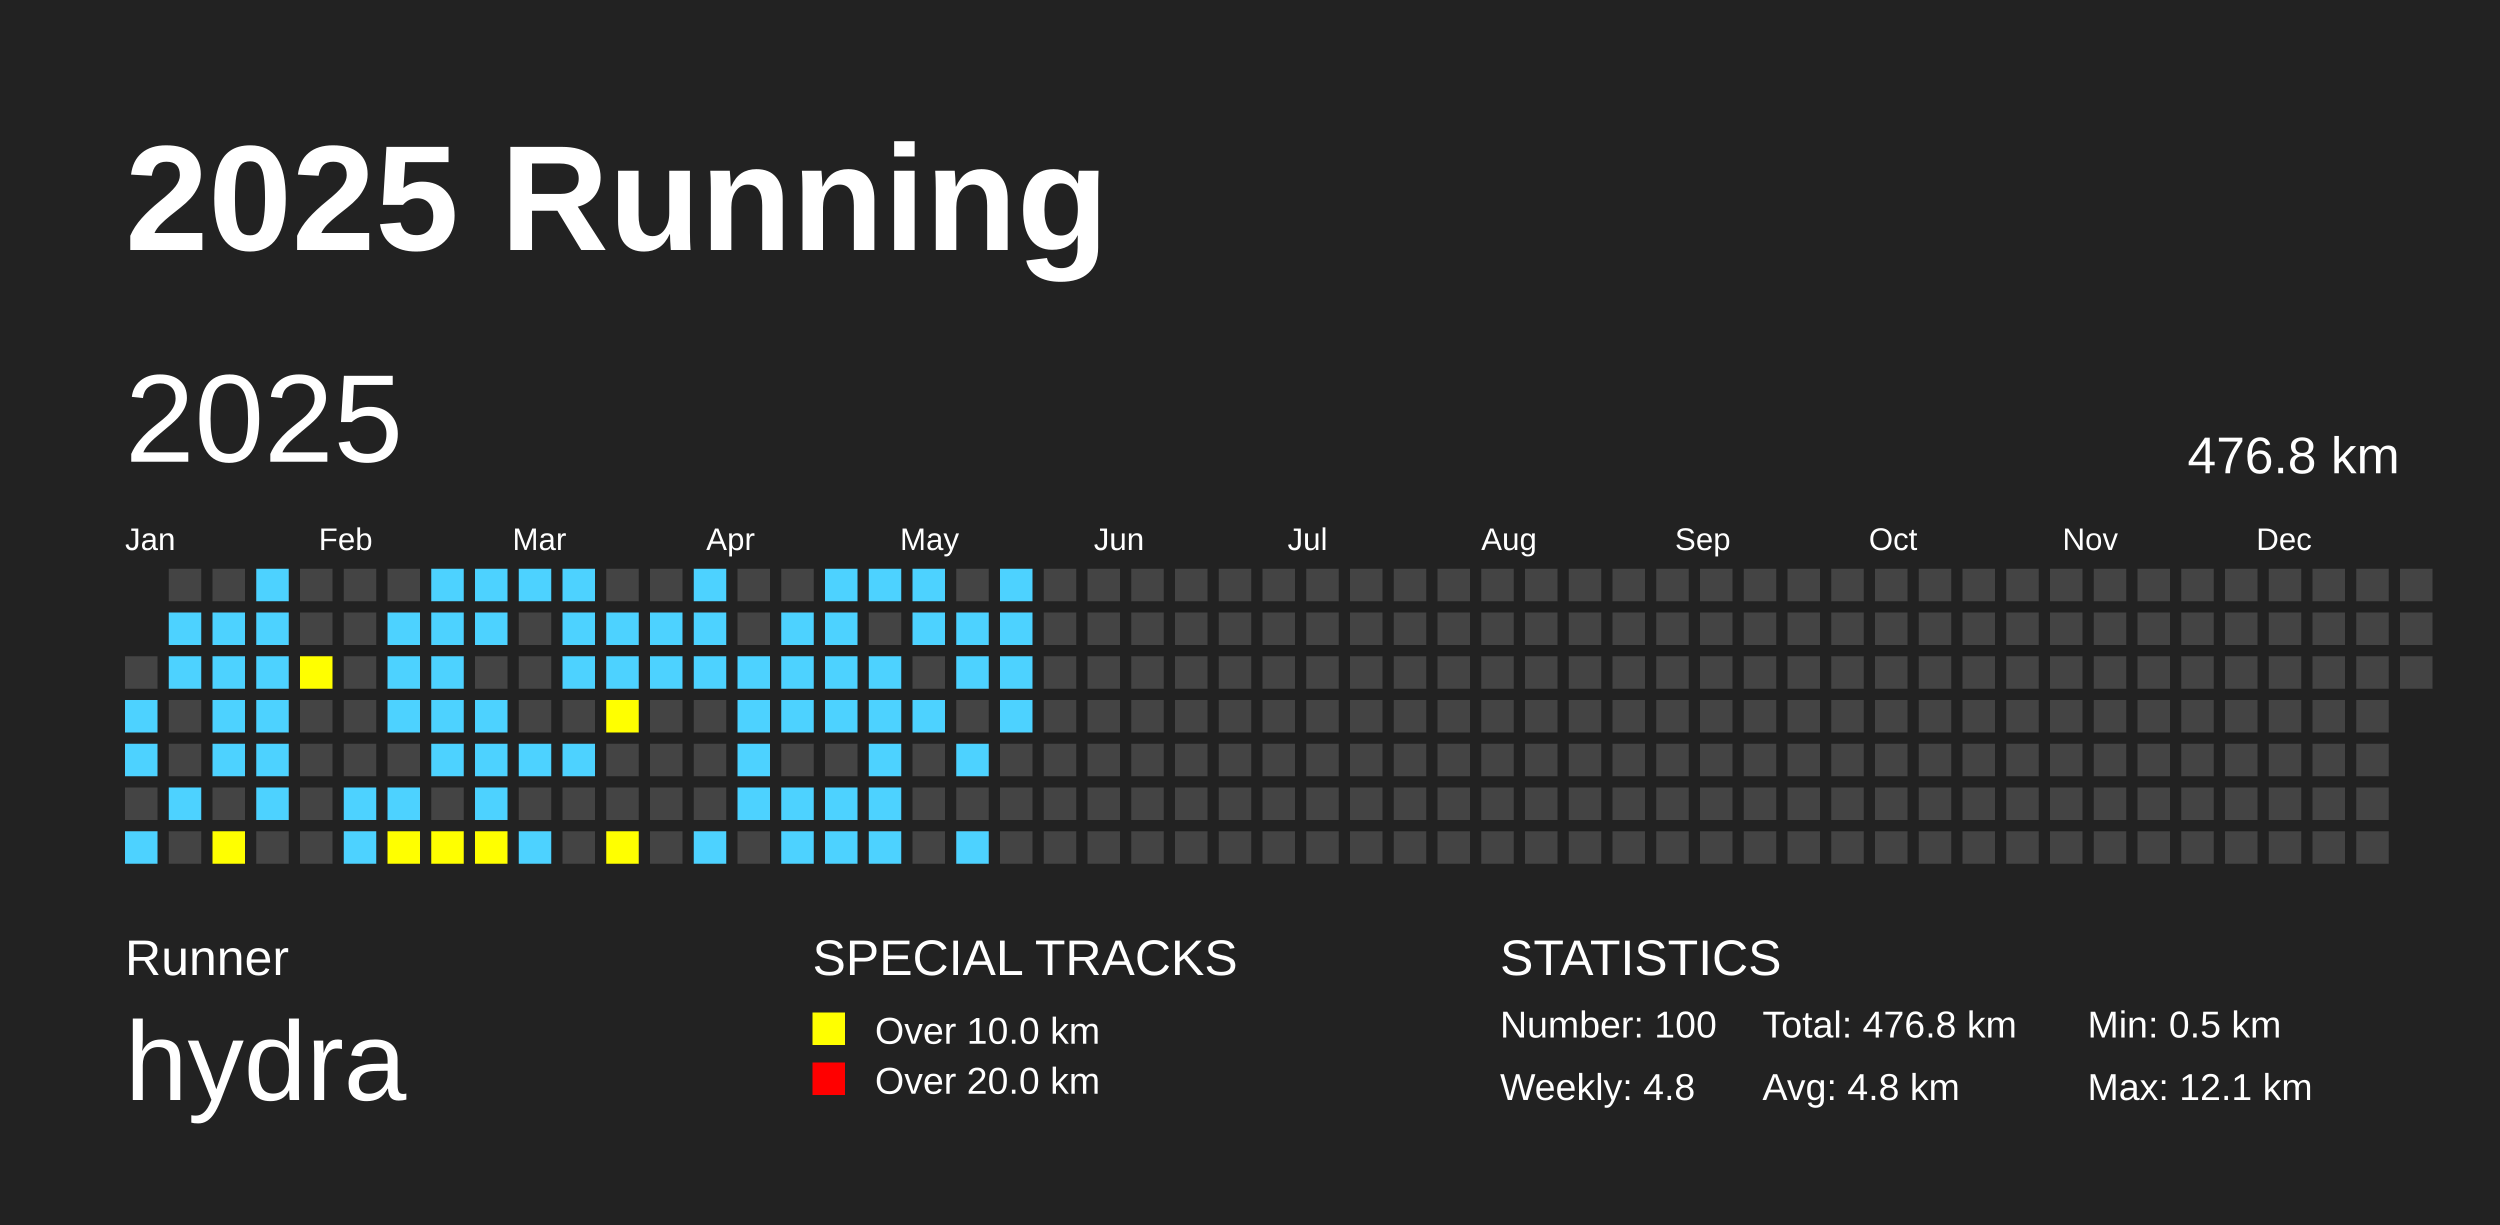
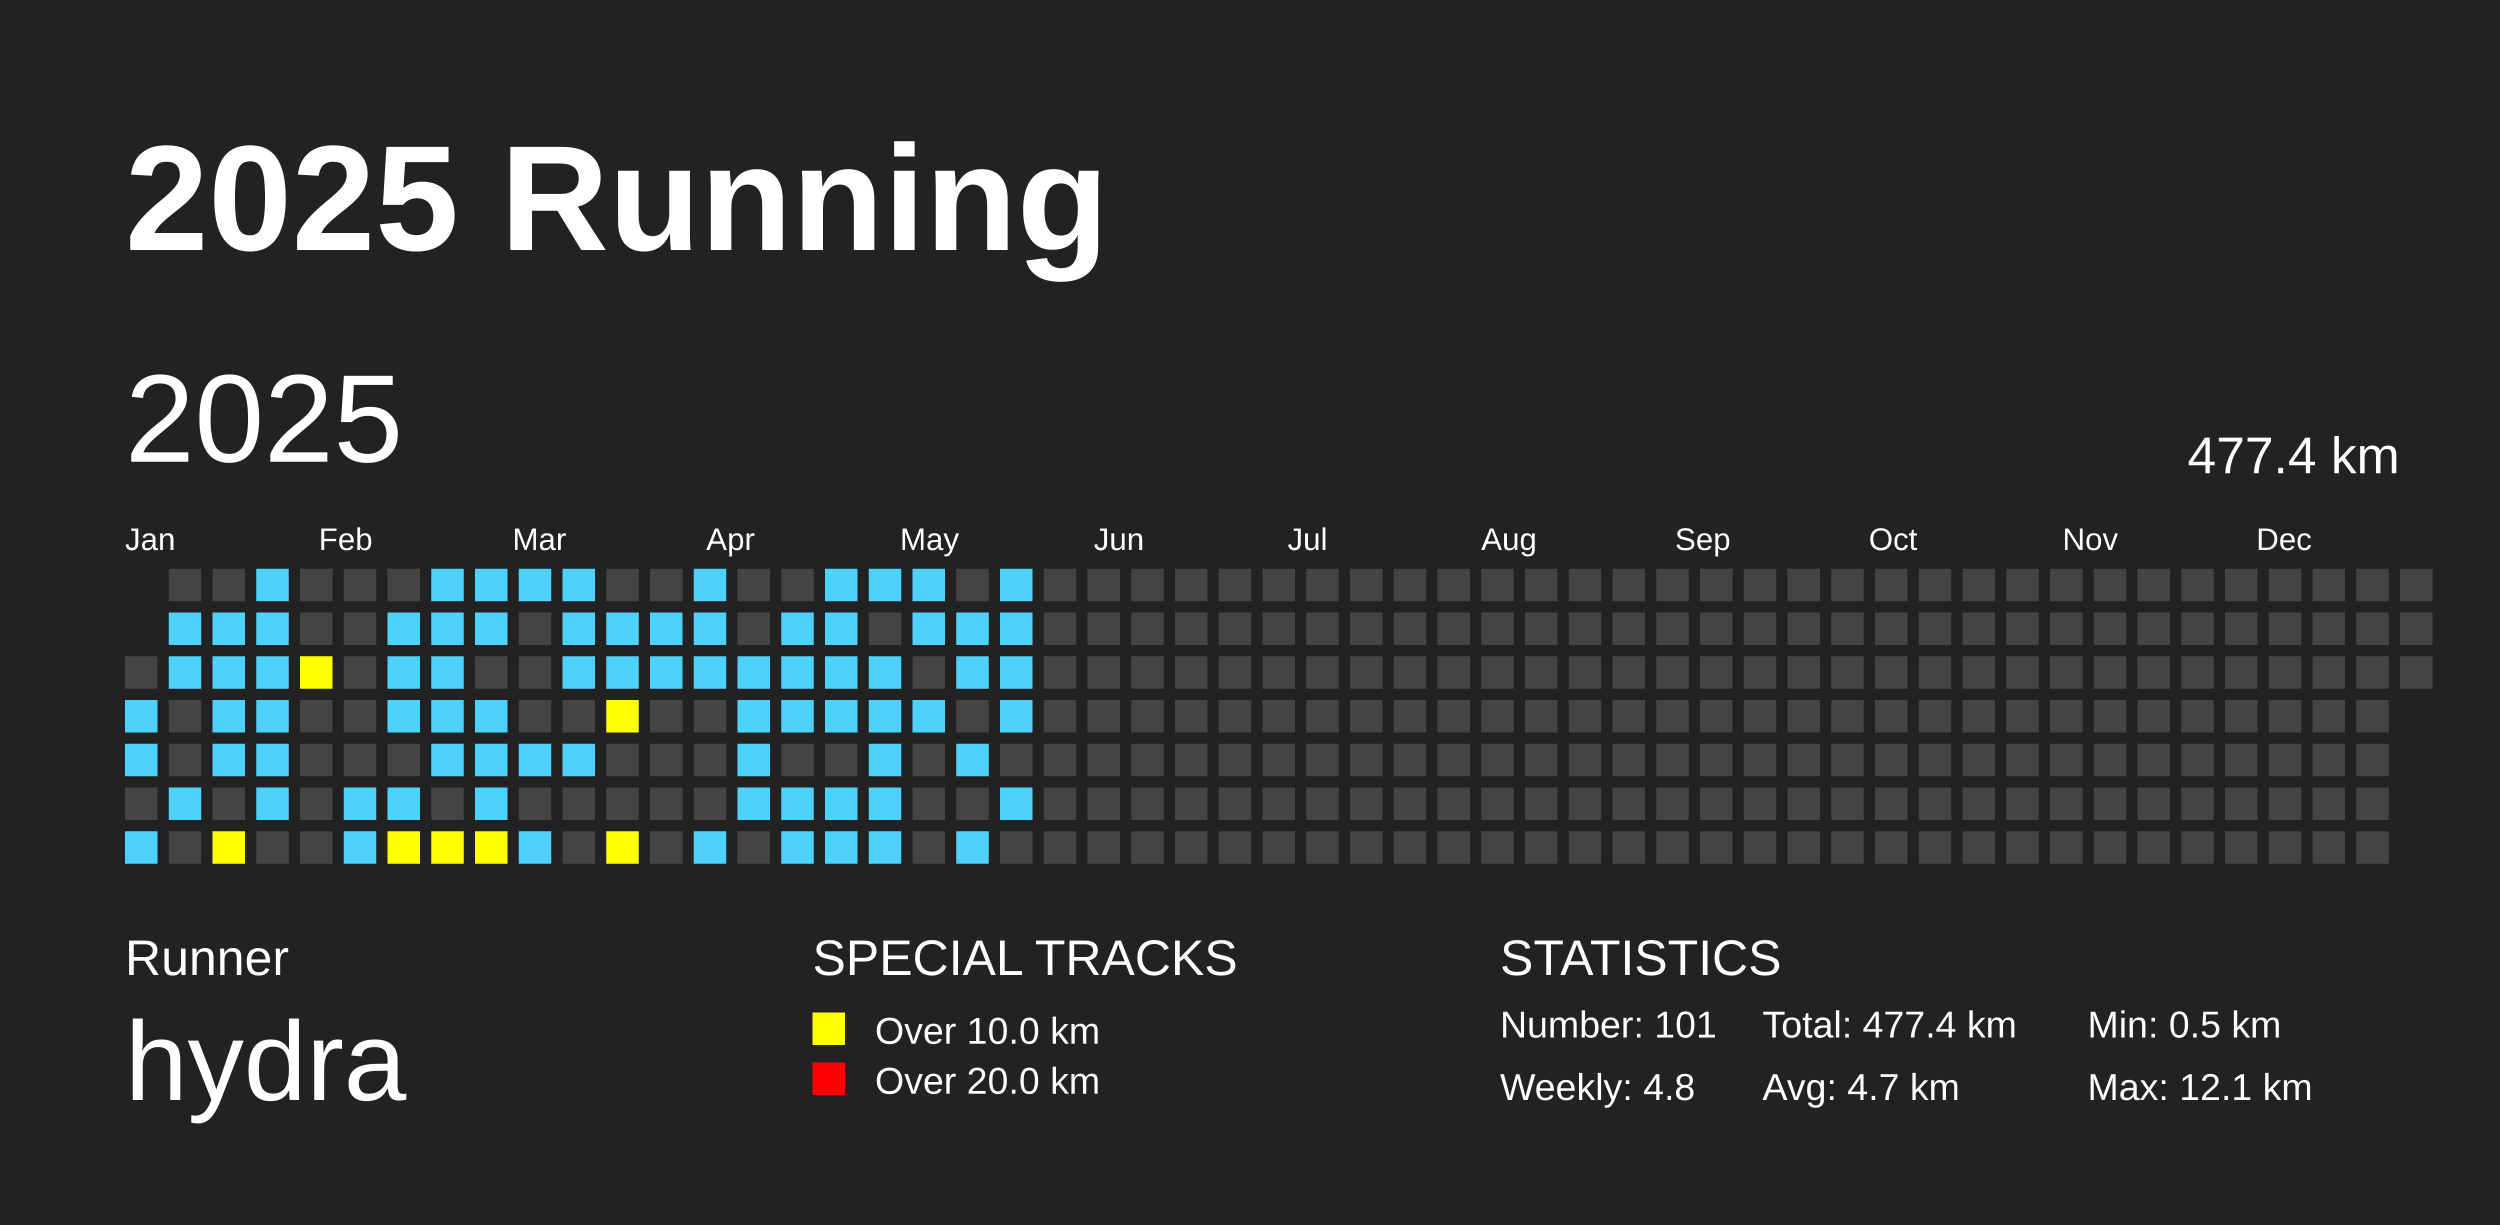
<svg xmlns="http://www.w3.org/2000/svg" baseProfile="full" height="98mm" version="1.1" viewBox="0,0,200,98" width="200mm">
  <defs />
  <rect fill="#222222" height="98" width="200" x="0" y="0" />
  <text fill="#FFFFFF" style="font-size:12px; font-family:Arial; font-weight:bold;" x="10" y="20">2025 Running</text>
  <text fill="#FFFFFF" style="font-size:4px; font-family:Arial" x="10" y="78">Runner</text>
  <text fill="#FFFFFF" style="font-size:9px; font-family:Arial" x="10" y="88">hydra</text>
  <text fill="#FFFFFF" style="font-size:4px; font-family:Arial" x="65" y="78">SPECIAL TRACKS</text>
  <rect fill="yellow" height="2.6" width="2.6" x="65" y="81" />
  <text fill="#FFFFFF" style="font-size:3px; font-family:Arial" x="70" y="83.5">Over 10.0 km</text>
  <rect fill="red" height="2.6" width="2.6" x="65" y="85" />
  <text fill="#FFFFFF" style="font-size:3px; font-family:Arial" x="70" y="87.5">Over 20.0 km</text>
  <text fill="#FFFFFF" style="font-size:4px; font-family:Arial" x="120" y="78">STATISTICS</text>
-   <text fill="#FFFFFF" style="font-size:3px; font-family:Arial" x="120" y="83">Number: 100</text>
+   <text fill="#FFFFFF" style="font-size:3px; font-family:Arial" x="120" y="83">Number: 101</text>
  <text fill="#FFFFFF" style="font-size:3px; font-family:Arial" x="120" y="88">Weekly: 4.8</text>
-   <text fill="#FFFFFF" style="font-size:3px; font-family:Arial" x="141" y="83">Total: 476.8 km</text>
-   <text fill="#FFFFFF" style="font-size:3px; font-family:Arial" x="141" y="88">Avg: 4.8 km</text>
+   <text fill="#FFFFFF" style="font-size:3px; font-family:Arial" x="141" y="83">Total: 477.4 km</text>
+   <text fill="#FFFFFF" style="font-size:3px; font-family:Arial" x="141" y="88">Avg: 4.7 km</text>
  <text fill="#FFFFFF" style="font-size:3px; font-family:Arial" x="167" y="83">Min: 0.5 km</text>
  <text fill="#FFFFFF" style="font-size:3px; font-family:Arial" x="167" y="88">Max: 12.1 km</text>
  <text dominant-baseline="hanging" fill="#FFFFFF" style="font-size:10.0px; font-family:Arial;" x="10" y="30">2025</text>
-   <text dominant-baseline="hanging" fill="#FFFFFF" style="font-size:4.125px; font-family:Arial;" x="175" y="35">476.8 km</text>
+   <text dominant-baseline="hanging" fill="#FFFFFF" style="font-size:4.125px; font-family:Arial;" x="175" y="35">477.4 km</text>
  <text fill="#FFFFFF" style="font-size:2.5px; font-family:Arial" x="10.0" y="44">Jan</text>
  <text fill="#FFFFFF" style="font-size:2.5px; font-family:Arial" x="25.5" y="44">Feb</text>
  <text fill="#FFFFFF" style="font-size:2.5px; font-family:Arial" x="41.0" y="44">Mar</text>
  <text fill="#FFFFFF" style="font-size:2.5px; font-family:Arial" x="56.5" y="44">Apr</text>
  <text fill="#FFFFFF" style="font-size:2.5px; font-family:Arial" x="72.0" y="44">May</text>
  <text fill="#FFFFFF" style="font-size:2.5px; font-family:Arial" x="87.5" y="44">Jun</text>
  <text fill="#FFFFFF" style="font-size:2.5px; font-family:Arial" x="103.0" y="44">Jul</text>
  <text fill="#FFFFFF" style="font-size:2.5px; font-family:Arial" x="118.5" y="44">Aug</text>
  <text fill="#FFFFFF" style="font-size:2.5px; font-family:Arial" x="134.0" y="44">Sep</text>
  <text fill="#FFFFFF" style="font-size:2.5px; font-family:Arial" x="149.5" y="44">Oct</text>
  <text fill="#FFFFFF" style="font-size:2.5px; font-family:Arial" x="165.0" y="44">Nov</text>
  <text fill="#FFFFFF" style="font-size:2.5px; font-family:Arial" x="180.5" y="44">Dec</text>
  <rect fill="#444444" height="2.6" width="2.6" x="10.0" y="52.5" />
  <rect fill="#4DD2FF" height="2.6" width="2.6" x="10.0" y="56.0" />
  <rect fill="#4DD2FF" height="2.6" width="2.6" x="10.0" y="59.5" />
  <rect fill="#444444" height="2.6" width="2.6" x="10.0" y="63.0" />
  <rect fill="#4DD2FF" height="2.6" width="2.6" x="10.0" y="66.5" />
  <rect fill="#444444" height="2.6" width="2.6" x="13.5" y="45.5" />
  <rect fill="#4DD2FF" height="2.6" width="2.6" x="13.5" y="49.0" />
  <rect fill="#4DD2FF" height="2.6" width="2.6" x="13.5" y="52.5" />
  <rect fill="#444444" height="2.6" width="2.6" x="13.5" y="56.0" />
  <rect fill="#444444" height="2.6" width="2.6" x="13.5" y="59.5" />
  <rect fill="#4DD2FF" height="2.6" width="2.6" x="13.5" y="63.0" />
  <rect fill="#444444" height="2.6" width="2.6" x="13.5" y="66.5" />
  <rect fill="#444444" height="2.6" width="2.6" x="17.0" y="45.5" />
  <rect fill="#4DD2FF" height="2.6" width="2.6" x="17.0" y="49.0" />
  <rect fill="#4DD2FF" height="2.6" width="2.6" x="17.0" y="52.5" />
  <rect fill="#4DD2FF" height="2.6" width="2.6" x="17.0" y="56.0" />
  <rect fill="#4DD2FF" height="2.6" width="2.6" x="17.0" y="59.5" />
  <rect fill="#444444" height="2.6" width="2.6" x="17.0" y="63.0" />
  <rect fill="yellow" height="2.6" width="2.6" x="17.0" y="66.5" />
  <rect fill="#4DD2FF" height="2.6" width="2.6" x="20.5" y="45.5" />
  <rect fill="#4DD2FF" height="2.6" width="2.6" x="20.5" y="49.0" />
  <rect fill="#4DD2FF" height="2.6" width="2.6" x="20.5" y="52.5" />
  <rect fill="#4DD2FF" height="2.6" width="2.6" x="20.5" y="56.0" />
  <rect fill="#4DD2FF" height="2.6" width="2.6" x="20.5" y="59.5" />
  <rect fill="#4DD2FF" height="2.6" width="2.6" x="20.5" y="63.0" />
  <rect fill="#444444" height="2.6" width="2.6" x="20.5" y="66.5" />
  <rect fill="#444444" height="2.6" width="2.6" x="24.0" y="45.5" />
  <rect fill="#444444" height="2.6" width="2.6" x="24.0" y="49.0" />
  <rect fill="yellow" height="2.6" width="2.6" x="24.0" y="52.5" />
  <rect fill="#444444" height="2.6" width="2.6" x="24.0" y="56.0" />
  <rect fill="#444444" height="2.6" width="2.6" x="24.0" y="59.5" />
  <rect fill="#444444" height="2.6" width="2.6" x="24.0" y="63.0" />
  <rect fill="#444444" height="2.6" width="2.6" x="24.0" y="66.5" />
  <rect fill="#444444" height="2.6" width="2.6" x="27.5" y="45.5" />
  <rect fill="#444444" height="2.6" width="2.6" x="27.5" y="49.0" />
  <rect fill="#444444" height="2.6" width="2.6" x="27.5" y="52.5" />
  <rect fill="#444444" height="2.6" width="2.6" x="27.5" y="56.0" />
  <rect fill="#444444" height="2.6" width="2.6" x="27.5" y="59.5" />
  <rect fill="#4DD2FF" height="2.6" width="2.6" x="27.5" y="63.0" />
  <rect fill="#4DD2FF" height="2.6" width="2.6" x="27.5" y="66.5" />
  <rect fill="#444444" height="2.6" width="2.6" x="31.0" y="45.5" />
  <rect fill="#4DD2FF" height="2.6" width="2.6" x="31.0" y="49.0" />
  <rect fill="#4DD2FF" height="2.6" width="2.6" x="31.0" y="52.5" />
  <rect fill="#4DD2FF" height="2.6" width="2.6" x="31.0" y="56.0" />
  <rect fill="#444444" height="2.6" width="2.6" x="31.0" y="59.5" />
  <rect fill="#4DD2FF" height="2.6" width="2.6" x="31.0" y="63.0" />
  <rect fill="yellow" height="2.6" width="2.6" x="31.0" y="66.5" />
  <rect fill="#4DD2FF" height="2.6" width="2.6" x="34.5" y="45.5" />
  <rect fill="#4DD2FF" height="2.6" width="2.6" x="34.5" y="49.0" />
  <rect fill="#4DD2FF" height="2.6" width="2.6" x="34.5" y="52.5" />
  <rect fill="#4DD2FF" height="2.6" width="2.6" x="34.5" y="56.0" />
  <rect fill="#4DD2FF" height="2.6" width="2.6" x="34.5" y="59.5" />
  <rect fill="#444444" height="2.6" width="2.6" x="34.5" y="63.0" />
  <rect fill="yellow" height="2.6" width="2.6" x="34.5" y="66.5" />
  <rect fill="#4DD2FF" height="2.6" width="2.6" x="38.0" y="45.5" />
  <rect fill="#4DD2FF" height="2.6" width="2.6" x="38.0" y="49.0" />
  <rect fill="#444444" height="2.6" width="2.6" x="38.0" y="52.5" />
  <rect fill="#4DD2FF" height="2.6" width="2.6" x="38.0" y="56.0" />
  <rect fill="#4DD2FF" height="2.6" width="2.6" x="38.0" y="59.5" />
  <rect fill="#4DD2FF" height="2.6" width="2.6" x="38.0" y="63.0" />
  <rect fill="yellow" height="2.6" width="2.6" x="38.0" y="66.5" />
  <rect fill="#4DD2FF" height="2.6" width="2.6" x="41.5" y="45.5" />
  <rect fill="#444444" height="2.6" width="2.6" x="41.5" y="49.0" />
  <rect fill="#444444" height="2.6" width="2.6" x="41.5" y="52.5" />
  <rect fill="#444444" height="2.6" width="2.6" x="41.5" y="56.0" />
  <rect fill="#4DD2FF" height="2.6" width="2.6" x="41.5" y="59.5" />
  <rect fill="#444444" height="2.6" width="2.6" x="41.5" y="63.0" />
  <rect fill="#4DD2FF" height="2.6" width="2.6" x="41.5" y="66.5" />
  <rect fill="#4DD2FF" height="2.6" width="2.6" x="45.0" y="45.5" />
  <rect fill="#4DD2FF" height="2.6" width="2.6" x="45.0" y="49.0" />
  <rect fill="#4DD2FF" height="2.6" width="2.6" x="45.0" y="52.5" />
  <rect fill="#444444" height="2.6" width="2.6" x="45.0" y="56.0" />
  <rect fill="#4DD2FF" height="2.6" width="2.6" x="45.0" y="59.5" />
  <rect fill="#444444" height="2.6" width="2.6" x="45.0" y="63.0" />
  <rect fill="#444444" height="2.6" width="2.6" x="45.0" y="66.5" />
  <rect fill="#444444" height="2.6" width="2.6" x="48.5" y="45.5" />
  <rect fill="#4DD2FF" height="2.6" width="2.6" x="48.5" y="49.0" />
  <rect fill="#4DD2FF" height="2.6" width="2.6" x="48.5" y="52.5" />
  <rect fill="yellow" height="2.6" width="2.6" x="48.5" y="56.0" />
  <rect fill="#444444" height="2.6" width="2.6" x="48.5" y="59.5" />
  <rect fill="#444444" height="2.6" width="2.6" x="48.5" y="63.0" />
  <rect fill="yellow" height="2.6" width="2.6" x="48.5" y="66.5" />
  <rect fill="#444444" height="2.6" width="2.6" x="52.0" y="45.5" />
  <rect fill="#4DD2FF" height="2.6" width="2.6" x="52.0" y="49.0" />
  <rect fill="#4DD2FF" height="2.6" width="2.6" x="52.0" y="52.5" />
  <rect fill="#444444" height="2.6" width="2.6" x="52.0" y="56.0" />
  <rect fill="#444444" height="2.6" width="2.6" x="52.0" y="59.5" />
  <rect fill="#444444" height="2.6" width="2.6" x="52.0" y="63.0" />
  <rect fill="#444444" height="2.6" width="2.6" x="52.0" y="66.5" />
  <rect fill="#4DD2FF" height="2.6" width="2.6" x="55.5" y="45.5" />
  <rect fill="#4DD2FF" height="2.6" width="2.6" x="55.5" y="49.0" />
  <rect fill="#4DD2FF" height="2.6" width="2.6" x="55.5" y="52.5" />
  <rect fill="#444444" height="2.6" width="2.6" x="55.5" y="56.0" />
  <rect fill="#444444" height="2.6" width="2.6" x="55.5" y="59.5" />
  <rect fill="#444444" height="2.6" width="2.6" x="55.5" y="63.0" />
  <rect fill="#4DD2FF" height="2.6" width="2.6" x="55.5" y="66.5" />
  <rect fill="#444444" height="2.6" width="2.6" x="59.0" y="45.5" />
  <rect fill="#444444" height="2.6" width="2.6" x="59.0" y="49.0" />
  <rect fill="#4DD2FF" height="2.6" width="2.6" x="59.0" y="52.5" />
  <rect fill="#4DD2FF" height="2.6" width="2.6" x="59.0" y="56.0" />
  <rect fill="#4DD2FF" height="2.6" width="2.6" x="59.0" y="59.5" />
  <rect fill="#4DD2FF" height="2.6" width="2.6" x="59.0" y="63.0" />
  <rect fill="#444444" height="2.6" width="2.6" x="59.0" y="66.5" />
  <rect fill="#444444" height="2.6" width="2.6" x="62.5" y="45.5" />
  <rect fill="#4DD2FF" height="2.6" width="2.6" x="62.5" y="49.0" />
  <rect fill="#4DD2FF" height="2.6" width="2.6" x="62.5" y="52.5" />
  <rect fill="#4DD2FF" height="2.6" width="2.6" x="62.5" y="56.0" />
  <rect fill="#444444" height="2.6" width="2.6" x="62.5" y="59.5" />
  <rect fill="#4DD2FF" height="2.6" width="2.6" x="62.5" y="63.0" />
  <rect fill="#4DD2FF" height="2.6" width="2.6" x="62.5" y="66.5" />
  <rect fill="#4DD2FF" height="2.6" width="2.6" x="66.0" y="45.5" />
  <rect fill="#4DD2FF" height="2.6" width="2.6" x="66.0" y="49.0" />
  <rect fill="#4DD2FF" height="2.6" width="2.6" x="66.0" y="52.5" />
  <rect fill="#4DD2FF" height="2.6" width="2.6" x="66.0" y="56.0" />
  <rect fill="#444444" height="2.6" width="2.6" x="66.0" y="59.5" />
  <rect fill="#4DD2FF" height="2.6" width="2.6" x="66.0" y="63.0" />
  <rect fill="#4DD2FF" height="2.6" width="2.6" x="66.0" y="66.5" />
  <rect fill="#4DD2FF" height="2.6" width="2.6" x="69.5" y="45.5" />
  <rect fill="#444444" height="2.6" width="2.6" x="69.5" y="49.0" />
  <rect fill="#4DD2FF" height="2.6" width="2.6" x="69.5" y="52.5" />
  <rect fill="#4DD2FF" height="2.6" width="2.6" x="69.5" y="56.0" />
  <rect fill="#4DD2FF" height="2.6" width="2.6" x="69.5" y="59.5" />
  <rect fill="#4DD2FF" height="2.6" width="2.6" x="69.5" y="63.0" />
  <rect fill="#4DD2FF" height="2.6" width="2.6" x="69.5" y="66.5" />
  <rect fill="#4DD2FF" height="2.6" width="2.6" x="73.0" y="45.5" />
  <rect fill="#4DD2FF" height="2.6" width="2.6" x="73.0" y="49.0" />
  <rect fill="#444444" height="2.6" width="2.6" x="73.0" y="52.5" />
  <rect fill="#4DD2FF" height="2.6" width="2.6" x="73.0" y="56.0" />
  <rect fill="#444444" height="2.6" width="2.6" x="73.0" y="59.5" />
  <rect fill="#444444" height="2.6" width="2.6" x="73.0" y="63.0" />
  <rect fill="#444444" height="2.6" width="2.6" x="73.0" y="66.5" />
  <rect fill="#444444" height="2.6" width="2.6" x="76.5" y="45.5" />
  <rect fill="#4DD2FF" height="2.6" width="2.6" x="76.5" y="49.0" />
  <rect fill="#4DD2FF" height="2.6" width="2.6" x="76.5" y="52.5" />
  <rect fill="#444444" height="2.6" width="2.6" x="76.5" y="56.0" />
  <rect fill="#4DD2FF" height="2.6" width="2.6" x="76.5" y="59.5" />
  <rect fill="#444444" height="2.6" width="2.6" x="76.5" y="63.0" />
  <rect fill="#4DD2FF" height="2.6" width="2.6" x="76.5" y="66.5" />
  <rect fill="#4DD2FF" height="2.6" width="2.6" x="80.0" y="45.5" />
  <rect fill="#4DD2FF" height="2.6" width="2.6" x="80.0" y="49.0" />
  <rect fill="#4DD2FF" height="2.6" width="2.6" x="80.0" y="52.5" />
  <rect fill="#4DD2FF" height="2.6" width="2.6" x="80.0" y="56.0" />
  <rect fill="#444444" height="2.6" width="2.6" x="80.0" y="59.5" />
-   <rect fill="#444444" height="2.6" width="2.6" x="80.0" y="63.0" />
+   <rect fill="#4DD2FF" height="2.6" width="2.6" x="80.0" y="63.0" />
  <rect fill="#444444" height="2.6" width="2.6" x="80.0" y="66.5" />
  <rect fill="#444444" height="2.6" width="2.6" x="83.5" y="45.5" />
  <rect fill="#444444" height="2.6" width="2.6" x="83.5" y="49.0" />
  <rect fill="#444444" height="2.6" width="2.6" x="83.5" y="52.5" />
  <rect fill="#444444" height="2.6" width="2.6" x="83.5" y="56.0" />
  <rect fill="#444444" height="2.6" width="2.6" x="83.5" y="59.5" />
  <rect fill="#444444" height="2.6" width="2.6" x="83.5" y="63.0" />
  <rect fill="#444444" height="2.6" width="2.6" x="83.5" y="66.5" />
  <rect fill="#444444" height="2.6" width="2.6" x="87.0" y="45.5" />
  <rect fill="#444444" height="2.6" width="2.6" x="87.0" y="49.0" />
  <rect fill="#444444" height="2.6" width="2.6" x="87.0" y="52.5" />
  <rect fill="#444444" height="2.6" width="2.6" x="87.0" y="56.0" />
  <rect fill="#444444" height="2.6" width="2.6" x="87.0" y="59.5" />
  <rect fill="#444444" height="2.6" width="2.6" x="87.0" y="63.0" />
  <rect fill="#444444" height="2.6" width="2.6" x="87.0" y="66.5" />
  <rect fill="#444444" height="2.6" width="2.6" x="90.5" y="45.5" />
  <rect fill="#444444" height="2.6" width="2.6" x="90.5" y="49.0" />
  <rect fill="#444444" height="2.6" width="2.6" x="90.5" y="52.5" />
  <rect fill="#444444" height="2.6" width="2.6" x="90.5" y="56.0" />
  <rect fill="#444444" height="2.6" width="2.6" x="90.5" y="59.5" />
  <rect fill="#444444" height="2.6" width="2.6" x="90.5" y="63.0" />
  <rect fill="#444444" height="2.6" width="2.6" x="90.5" y="66.5" />
  <rect fill="#444444" height="2.6" width="2.6" x="94.0" y="45.5" />
  <rect fill="#444444" height="2.6" width="2.6" x="94.0" y="49.0" />
  <rect fill="#444444" height="2.6" width="2.6" x="94.0" y="52.5" />
  <rect fill="#444444" height="2.6" width="2.6" x="94.0" y="56.0" />
  <rect fill="#444444" height="2.6" width="2.6" x="94.0" y="59.5" />
  <rect fill="#444444" height="2.6" width="2.6" x="94.0" y="63.0" />
  <rect fill="#444444" height="2.6" width="2.6" x="94.0" y="66.5" />
  <rect fill="#444444" height="2.6" width="2.6" x="97.5" y="45.5" />
  <rect fill="#444444" height="2.6" width="2.6" x="97.5" y="49.0" />
  <rect fill="#444444" height="2.6" width="2.6" x="97.5" y="52.5" />
  <rect fill="#444444" height="2.6" width="2.6" x="97.5" y="56.0" />
  <rect fill="#444444" height="2.6" width="2.6" x="97.5" y="59.5" />
  <rect fill="#444444" height="2.6" width="2.6" x="97.5" y="63.0" />
  <rect fill="#444444" height="2.6" width="2.6" x="97.5" y="66.5" />
  <rect fill="#444444" height="2.6" width="2.6" x="101.0" y="45.5" />
  <rect fill="#444444" height="2.6" width="2.6" x="101.0" y="49.0" />
  <rect fill="#444444" height="2.6" width="2.6" x="101.0" y="52.5" />
  <rect fill="#444444" height="2.6" width="2.6" x="101.0" y="56.0" />
  <rect fill="#444444" height="2.6" width="2.6" x="101.0" y="59.5" />
  <rect fill="#444444" height="2.6" width="2.6" x="101.0" y="63.0" />
  <rect fill="#444444" height="2.6" width="2.6" x="101.0" y="66.5" />
  <rect fill="#444444" height="2.6" width="2.6" x="104.5" y="45.5" />
  <rect fill="#444444" height="2.6" width="2.6" x="104.5" y="49.0" />
  <rect fill="#444444" height="2.6" width="2.6" x="104.5" y="52.5" />
  <rect fill="#444444" height="2.6" width="2.6" x="104.5" y="56.0" />
  <rect fill="#444444" height="2.6" width="2.6" x="104.5" y="59.5" />
  <rect fill="#444444" height="2.6" width="2.6" x="104.5" y="63.0" />
  <rect fill="#444444" height="2.6" width="2.6" x="104.5" y="66.5" />
  <rect fill="#444444" height="2.6" width="2.6" x="108.0" y="45.5" />
  <rect fill="#444444" height="2.6" width="2.6" x="108.0" y="49.0" />
  <rect fill="#444444" height="2.6" width="2.6" x="108.0" y="52.5" />
  <rect fill="#444444" height="2.6" width="2.6" x="108.0" y="56.0" />
  <rect fill="#444444" height="2.6" width="2.6" x="108.0" y="59.5" />
  <rect fill="#444444" height="2.6" width="2.6" x="108.0" y="63.0" />
  <rect fill="#444444" height="2.6" width="2.6" x="108.0" y="66.5" />
  <rect fill="#444444" height="2.6" width="2.6" x="111.5" y="45.5" />
  <rect fill="#444444" height="2.6" width="2.6" x="111.5" y="49.0" />
  <rect fill="#444444" height="2.6" width="2.6" x="111.5" y="52.5" />
  <rect fill="#444444" height="2.6" width="2.6" x="111.5" y="56.0" />
  <rect fill="#444444" height="2.6" width="2.6" x="111.5" y="59.5" />
  <rect fill="#444444" height="2.6" width="2.6" x="111.5" y="63.0" />
  <rect fill="#444444" height="2.6" width="2.6" x="111.5" y="66.5" />
  <rect fill="#444444" height="2.6" width="2.6" x="115.0" y="45.5" />
  <rect fill="#444444" height="2.6" width="2.6" x="115.0" y="49.0" />
  <rect fill="#444444" height="2.6" width="2.6" x="115.0" y="52.5" />
  <rect fill="#444444" height="2.6" width="2.6" x="115.0" y="56.0" />
  <rect fill="#444444" height="2.6" width="2.6" x="115.0" y="59.5" />
  <rect fill="#444444" height="2.6" width="2.6" x="115.0" y="63.0" />
  <rect fill="#444444" height="2.6" width="2.6" x="115.0" y="66.5" />
  <rect fill="#444444" height="2.6" width="2.6" x="118.5" y="45.5" />
  <rect fill="#444444" height="2.6" width="2.6" x="118.5" y="49.0" />
  <rect fill="#444444" height="2.6" width="2.6" x="118.5" y="52.5" />
  <rect fill="#444444" height="2.6" width="2.6" x="118.5" y="56.0" />
  <rect fill="#444444" height="2.6" width="2.6" x="118.5" y="59.5" />
  <rect fill="#444444" height="2.6" width="2.6" x="118.5" y="63.0" />
  <rect fill="#444444" height="2.6" width="2.6" x="118.5" y="66.5" />
  <rect fill="#444444" height="2.6" width="2.6" x="122.0" y="45.5" />
  <rect fill="#444444" height="2.6" width="2.6" x="122.0" y="49.0" />
  <rect fill="#444444" height="2.6" width="2.6" x="122.0" y="52.5" />
  <rect fill="#444444" height="2.6" width="2.6" x="122.0" y="56.0" />
  <rect fill="#444444" height="2.6" width="2.6" x="122.0" y="59.5" />
  <rect fill="#444444" height="2.6" width="2.6" x="122.0" y="63.0" />
  <rect fill="#444444" height="2.6" width="2.6" x="122.0" y="66.5" />
  <rect fill="#444444" height="2.6" width="2.6" x="125.5" y="45.5" />
  <rect fill="#444444" height="2.6" width="2.6" x="125.5" y="49.0" />
  <rect fill="#444444" height="2.6" width="2.6" x="125.5" y="52.5" />
  <rect fill="#444444" height="2.6" width="2.6" x="125.5" y="56.0" />
  <rect fill="#444444" height="2.6" width="2.6" x="125.5" y="59.5" />
  <rect fill="#444444" height="2.6" width="2.6" x="125.5" y="63.0" />
  <rect fill="#444444" height="2.6" width="2.6" x="125.5" y="66.5" />
  <rect fill="#444444" height="2.6" width="2.6" x="129.0" y="45.5" />
  <rect fill="#444444" height="2.6" width="2.6" x="129.0" y="49.0" />
  <rect fill="#444444" height="2.6" width="2.6" x="129.0" y="52.5" />
  <rect fill="#444444" height="2.6" width="2.6" x="129.0" y="56.0" />
  <rect fill="#444444" height="2.6" width="2.6" x="129.0" y="59.5" />
  <rect fill="#444444" height="2.6" width="2.6" x="129.0" y="63.0" />
  <rect fill="#444444" height="2.6" width="2.6" x="129.0" y="66.5" />
  <rect fill="#444444" height="2.6" width="2.6" x="132.5" y="45.5" />
  <rect fill="#444444" height="2.6" width="2.6" x="132.5" y="49.0" />
  <rect fill="#444444" height="2.6" width="2.6" x="132.5" y="52.5" />
  <rect fill="#444444" height="2.6" width="2.6" x="132.5" y="56.0" />
  <rect fill="#444444" height="2.6" width="2.6" x="132.5" y="59.5" />
  <rect fill="#444444" height="2.6" width="2.6" x="132.5" y="63.0" />
  <rect fill="#444444" height="2.6" width="2.6" x="132.5" y="66.5" />
  <rect fill="#444444" height="2.6" width="2.6" x="136.0" y="45.5" />
  <rect fill="#444444" height="2.6" width="2.6" x="136.0" y="49.0" />
  <rect fill="#444444" height="2.6" width="2.6" x="136.0" y="52.5" />
  <rect fill="#444444" height="2.6" width="2.6" x="136.0" y="56.0" />
  <rect fill="#444444" height="2.6" width="2.6" x="136.0" y="59.5" />
  <rect fill="#444444" height="2.6" width="2.6" x="136.0" y="63.0" />
  <rect fill="#444444" height="2.6" width="2.6" x="136.0" y="66.5" />
  <rect fill="#444444" height="2.6" width="2.6" x="139.5" y="45.5" />
  <rect fill="#444444" height="2.6" width="2.6" x="139.5" y="49.0" />
  <rect fill="#444444" height="2.6" width="2.6" x="139.5" y="52.5" />
  <rect fill="#444444" height="2.6" width="2.6" x="139.5" y="56.0" />
  <rect fill="#444444" height="2.6" width="2.6" x="139.5" y="59.5" />
  <rect fill="#444444" height="2.6" width="2.6" x="139.5" y="63.0" />
  <rect fill="#444444" height="2.6" width="2.6" x="139.5" y="66.5" />
  <rect fill="#444444" height="2.6" width="2.6" x="143.0" y="45.5" />
  <rect fill="#444444" height="2.6" width="2.6" x="143.0" y="49.0" />
  <rect fill="#444444" height="2.6" width="2.6" x="143.0" y="52.5" />
  <rect fill="#444444" height="2.6" width="2.6" x="143.0" y="56.0" />
  <rect fill="#444444" height="2.6" width="2.6" x="143.0" y="59.5" />
  <rect fill="#444444" height="2.6" width="2.6" x="143.0" y="63.0" />
  <rect fill="#444444" height="2.6" width="2.6" x="143.0" y="66.5" />
  <rect fill="#444444" height="2.6" width="2.6" x="146.5" y="45.5" />
  <rect fill="#444444" height="2.6" width="2.6" x="146.5" y="49.0" />
  <rect fill="#444444" height="2.6" width="2.6" x="146.5" y="52.5" />
  <rect fill="#444444" height="2.6" width="2.6" x="146.5" y="56.0" />
  <rect fill="#444444" height="2.6" width="2.6" x="146.5" y="59.5" />
  <rect fill="#444444" height="2.6" width="2.6" x="146.5" y="63.0" />
  <rect fill="#444444" height="2.6" width="2.6" x="146.5" y="66.5" />
  <rect fill="#444444" height="2.6" width="2.6" x="150.0" y="45.5" />
  <rect fill="#444444" height="2.6" width="2.6" x="150.0" y="49.0" />
  <rect fill="#444444" height="2.6" width="2.6" x="150.0" y="52.5" />
  <rect fill="#444444" height="2.6" width="2.6" x="150.0" y="56.0" />
  <rect fill="#444444" height="2.6" width="2.6" x="150.0" y="59.5" />
  <rect fill="#444444" height="2.6" width="2.6" x="150.0" y="63.0" />
  <rect fill="#444444" height="2.6" width="2.6" x="150.0" y="66.5" />
  <rect fill="#444444" height="2.6" width="2.6" x="153.5" y="45.5" />
  <rect fill="#444444" height="2.6" width="2.6" x="153.5" y="49.0" />
  <rect fill="#444444" height="2.6" width="2.6" x="153.5" y="52.5" />
  <rect fill="#444444" height="2.6" width="2.6" x="153.5" y="56.0" />
  <rect fill="#444444" height="2.6" width="2.6" x="153.5" y="59.5" />
  <rect fill="#444444" height="2.6" width="2.6" x="153.5" y="63.0" />
  <rect fill="#444444" height="2.6" width="2.6" x="153.5" y="66.5" />
  <rect fill="#444444" height="2.6" width="2.6" x="157.0" y="45.5" />
  <rect fill="#444444" height="2.6" width="2.6" x="157.0" y="49.0" />
  <rect fill="#444444" height="2.6" width="2.6" x="157.0" y="52.5" />
  <rect fill="#444444" height="2.6" width="2.6" x="157.0" y="56.0" />
  <rect fill="#444444" height="2.6" width="2.6" x="157.0" y="59.5" />
  <rect fill="#444444" height="2.6" width="2.6" x="157.0" y="63.0" />
  <rect fill="#444444" height="2.6" width="2.6" x="157.0" y="66.5" />
  <rect fill="#444444" height="2.6" width="2.6" x="160.5" y="45.5" />
  <rect fill="#444444" height="2.6" width="2.6" x="160.5" y="49.0" />
  <rect fill="#444444" height="2.6" width="2.6" x="160.5" y="52.5" />
  <rect fill="#444444" height="2.6" width="2.6" x="160.5" y="56.0" />
  <rect fill="#444444" height="2.6" width="2.6" x="160.5" y="59.5" />
  <rect fill="#444444" height="2.6" width="2.6" x="160.5" y="63.0" />
  <rect fill="#444444" height="2.6" width="2.6" x="160.5" y="66.5" />
  <rect fill="#444444" height="2.6" width="2.6" x="164.0" y="45.5" />
  <rect fill="#444444" height="2.6" width="2.6" x="164.0" y="49.0" />
  <rect fill="#444444" height="2.6" width="2.6" x="164.0" y="52.5" />
  <rect fill="#444444" height="2.6" width="2.6" x="164.0" y="56.0" />
  <rect fill="#444444" height="2.6" width="2.6" x="164.0" y="59.5" />
  <rect fill="#444444" height="2.6" width="2.6" x="164.0" y="63.0" />
  <rect fill="#444444" height="2.6" width="2.6" x="164.0" y="66.5" />
  <rect fill="#444444" height="2.6" width="2.6" x="167.5" y="45.5" />
  <rect fill="#444444" height="2.6" width="2.6" x="167.5" y="49.0" />
  <rect fill="#444444" height="2.6" width="2.6" x="167.5" y="52.5" />
  <rect fill="#444444" height="2.6" width="2.6" x="167.5" y="56.0" />
  <rect fill="#444444" height="2.6" width="2.6" x="167.5" y="59.5" />
  <rect fill="#444444" height="2.6" width="2.6" x="167.5" y="63.0" />
  <rect fill="#444444" height="2.6" width="2.6" x="167.5" y="66.5" />
  <rect fill="#444444" height="2.6" width="2.6" x="171.0" y="45.5" />
  <rect fill="#444444" height="2.6" width="2.6" x="171.0" y="49.0" />
  <rect fill="#444444" height="2.6" width="2.6" x="171.0" y="52.5" />
  <rect fill="#444444" height="2.6" width="2.6" x="171.0" y="56.0" />
  <rect fill="#444444" height="2.6" width="2.6" x="171.0" y="59.5" />
  <rect fill="#444444" height="2.6" width="2.6" x="171.0" y="63.0" />
  <rect fill="#444444" height="2.6" width="2.6" x="171.0" y="66.5" />
  <rect fill="#444444" height="2.6" width="2.6" x="174.5" y="45.5" />
  <rect fill="#444444" height="2.6" width="2.6" x="174.5" y="49.0" />
  <rect fill="#444444" height="2.6" width="2.6" x="174.5" y="52.5" />
  <rect fill="#444444" height="2.6" width="2.6" x="174.5" y="56.0" />
  <rect fill="#444444" height="2.6" width="2.6" x="174.5" y="59.5" />
  <rect fill="#444444" height="2.6" width="2.6" x="174.5" y="63.0" />
  <rect fill="#444444" height="2.6" width="2.6" x="174.5" y="66.5" />
  <rect fill="#444444" height="2.6" width="2.6" x="178.0" y="45.5" />
  <rect fill="#444444" height="2.6" width="2.6" x="178.0" y="49.0" />
  <rect fill="#444444" height="2.6" width="2.6" x="178.0" y="52.5" />
  <rect fill="#444444" height="2.6" width="2.6" x="178.0" y="56.0" />
  <rect fill="#444444" height="2.6" width="2.6" x="178.0" y="59.5" />
  <rect fill="#444444" height="2.6" width="2.6" x="178.0" y="63.0" />
  <rect fill="#444444" height="2.6" width="2.6" x="178.0" y="66.5" />
  <rect fill="#444444" height="2.6" width="2.6" x="181.5" y="45.5" />
  <rect fill="#444444" height="2.6" width="2.6" x="181.5" y="49.0" />
  <rect fill="#444444" height="2.6" width="2.6" x="181.5" y="52.5" />
  <rect fill="#444444" height="2.6" width="2.6" x="181.5" y="56.0" />
  <rect fill="#444444" height="2.6" width="2.6" x="181.5" y="59.5" />
  <rect fill="#444444" height="2.6" width="2.6" x="181.5" y="63.0" />
  <rect fill="#444444" height="2.6" width="2.6" x="181.5" y="66.5" />
  <rect fill="#444444" height="2.6" width="2.6" x="185.0" y="45.5" />
  <rect fill="#444444" height="2.6" width="2.6" x="185.0" y="49.0" />
  <rect fill="#444444" height="2.6" width="2.6" x="185.0" y="52.5" />
  <rect fill="#444444" height="2.6" width="2.6" x="185.0" y="56.0" />
  <rect fill="#444444" height="2.6" width="2.6" x="185.0" y="59.5" />
  <rect fill="#444444" height="2.6" width="2.6" x="185.0" y="63.0" />
  <rect fill="#444444" height="2.6" width="2.6" x="185.0" y="66.5" />
  <rect fill="#444444" height="2.6" width="2.6" x="188.5" y="45.5" />
  <rect fill="#444444" height="2.6" width="2.6" x="188.5" y="49.0" />
  <rect fill="#444444" height="2.6" width="2.6" x="188.5" y="52.5" />
  <rect fill="#444444" height="2.6" width="2.6" x="188.5" y="56.0" />
  <rect fill="#444444" height="2.6" width="2.6" x="188.5" y="59.5" />
  <rect fill="#444444" height="2.6" width="2.6" x="188.5" y="63.0" />
  <rect fill="#444444" height="2.6" width="2.6" x="188.5" y="66.5" />
  <rect fill="#444444" height="2.6" width="2.6" x="192.0" y="45.5" />
  <rect fill="#444444" height="2.6" width="2.6" x="192.0" y="49.0" />
  <rect fill="#444444" height="2.6" width="2.6" x="192.0" y="52.5" />
</svg>
